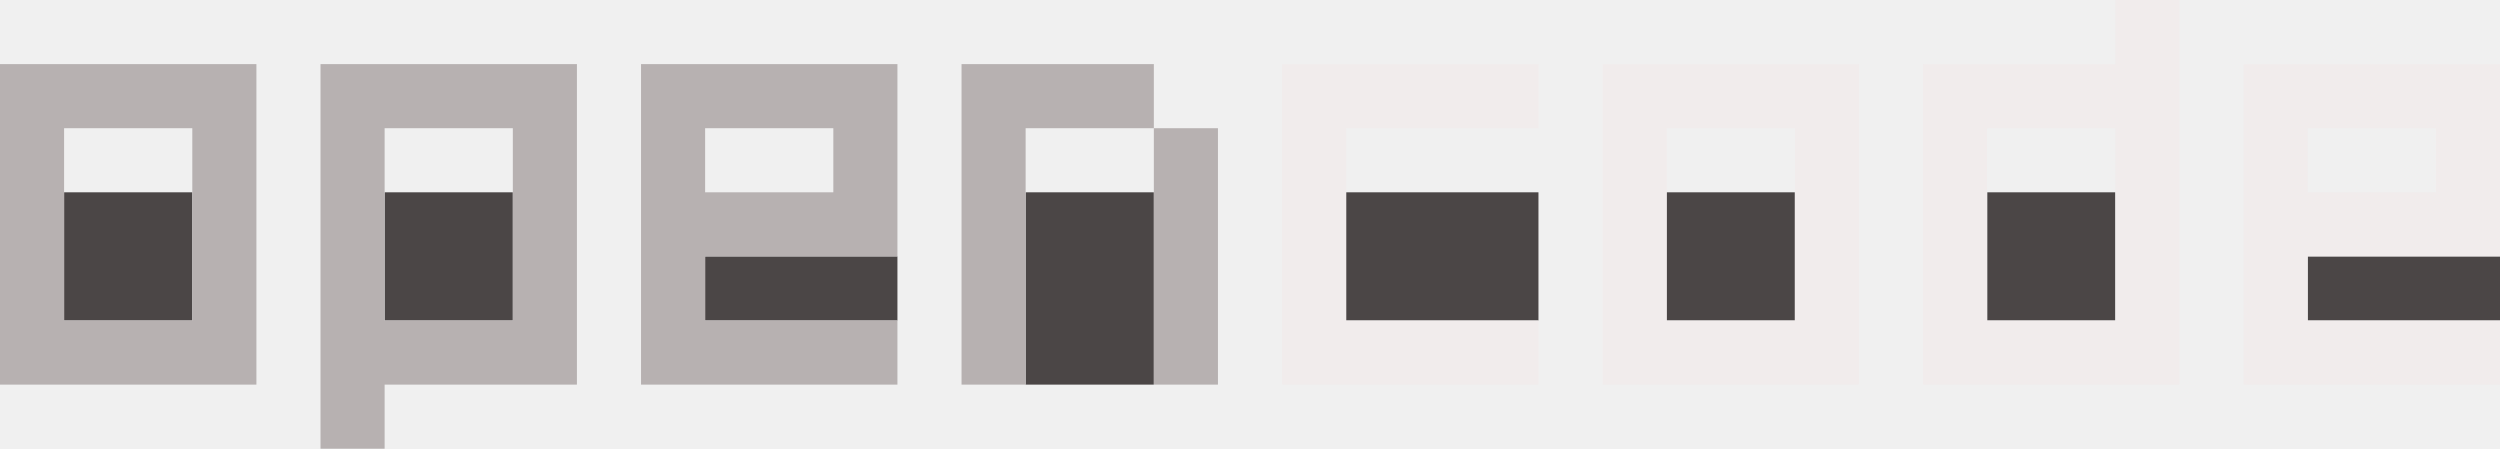
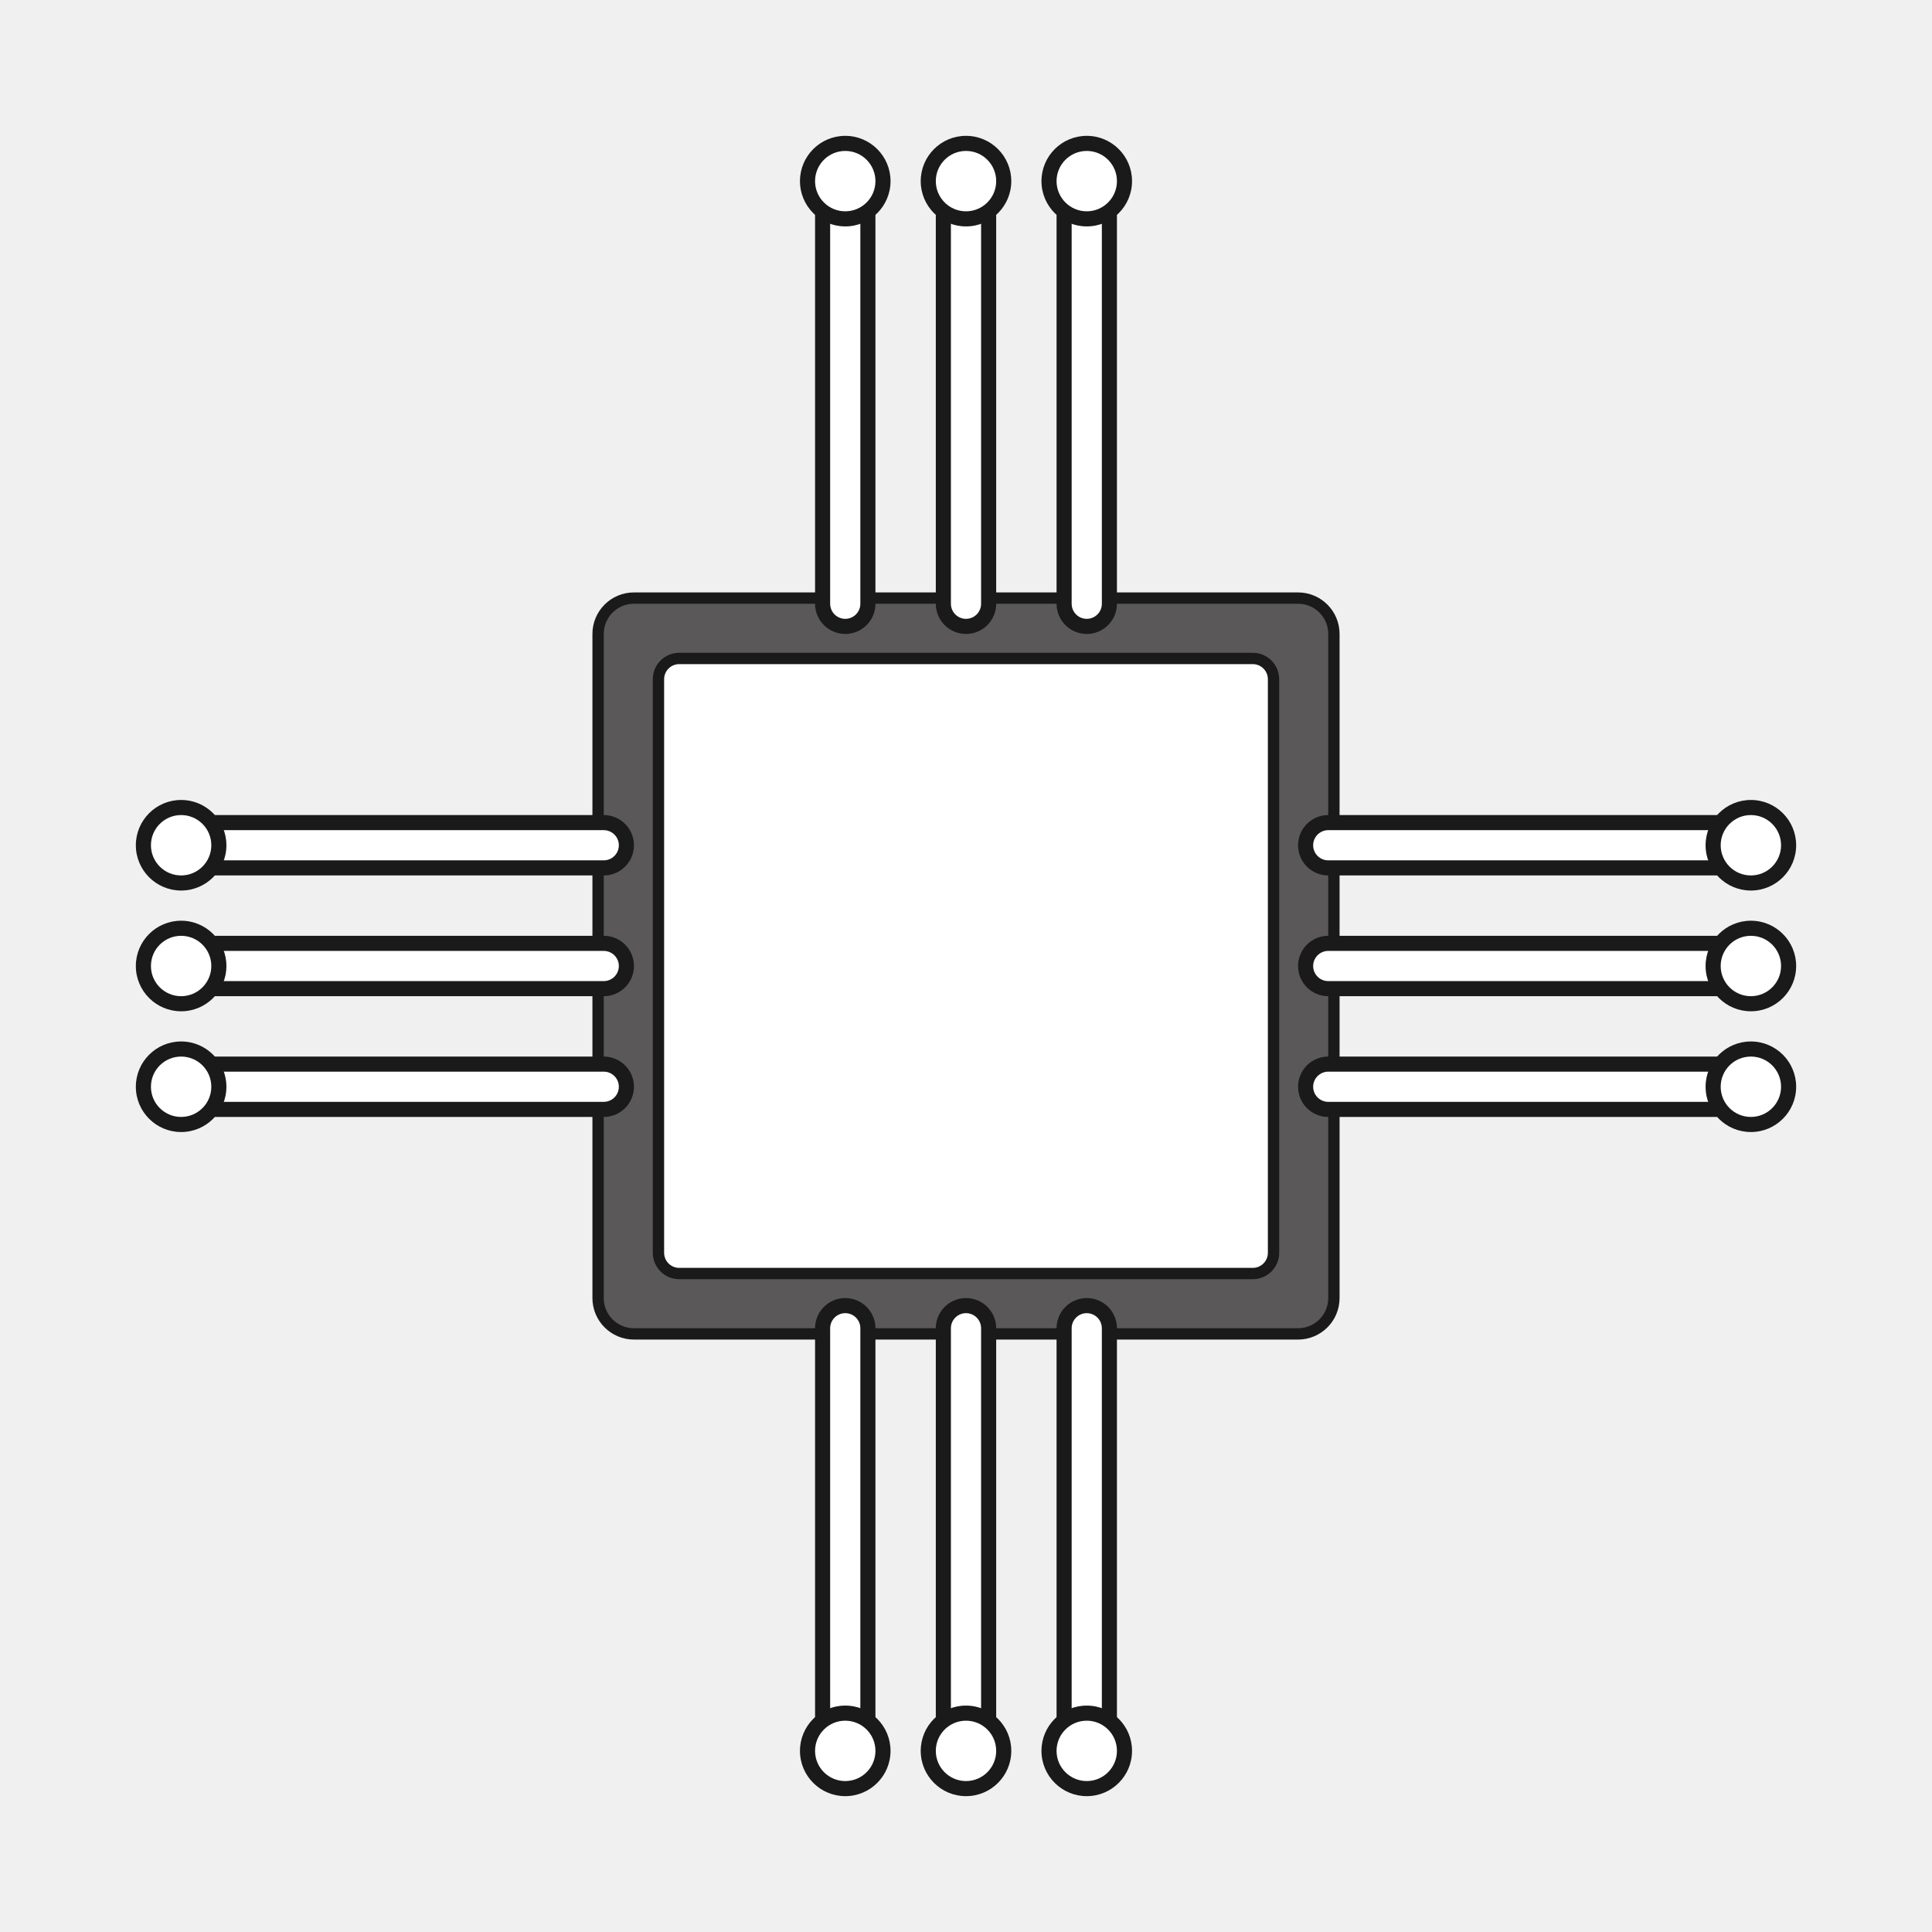
- <svg xmlns="http://www.w3.org/2000/svg" width="234" height="42" viewBox="0 0 234 42" fill="none">
-   <path d="M18 30H6V18H18V30Z" fill="#4B4646" />
-   <path d="M18 12H6V30H18V12ZM24 36H0V6H24V36Z" fill="#B7B1B1" />
-   <path d="M48 30H36V18H48V30Z" fill="#4B4646" />
-   <path d="M36 30H48V12H36V30ZM54 36H36V42H30V6H54V36Z" fill="#B7B1B1" />
-   <path d="M84 24V30H66V24H84Z" fill="#4B4646" />
-   <path d="M84 24H66V30H84V36H60V6H84V24ZM66 18H78V12H66V18Z" fill="#B7B1B1" />
-   <path d="M108 36H96V18H108V36Z" fill="#4B4646" />
-   <path d="M108 12H96V36H90V6H108V12ZM114 36H108V12H114V36Z" fill="#B7B1B1" />
-   <path d="M144 30H126V18H144V30Z" fill="#4B4646" />
-   <path d="M144 12H126V30H144V36H120V6H144V12Z" fill="#F1ECEC" />
-   <path d="M168 30H156V18H168V30Z" fill="#4B4646" />
-   <path d="M168 12H156V30H168V12ZM174 36H150V6H174V36Z" fill="#F1ECEC" />
-   <path d="M198 30H186V18H198V30Z" fill="#4B4646" />
-   <path d="M198 12H186V30H198V12ZM204 36H180V6H198V0H204V36Z" fill="#F1ECEC" />
-   <path d="M234 24V30H216V24H234Z" fill="#4B4646" />
-   <path d="M216 12V18H228V12H216ZM234 24H216V30H234V36H210V6H234V24Z" fill="#F1ECEC" />
+ <svg xmlns="http://www.w3.org/2000/svg" width="512" height="512" viewBox="0 0 512 512">
+   <rect x="160" y="160" width="192" height="192" rx="8" fill="#5A5858" stroke="#1A1A1A" stroke-width="6" paint-order="stroke fill" />
+   <rect x="176" y="176" width="160" height="160" rx="4" fill="white" stroke="#1A1A1A" stroke-width="6" paint-order="stroke fill" />
+   <line x1="224" y1="160" x2="224" y2="56" stroke="#1A1A1A" stroke-width="16" stroke-linecap="round" />
+   <line x1="224" y1="160" x2="224" y2="56" stroke="white" stroke-width="8" stroke-linecap="round" />
+   <circle cx="224" cy="48" r="12" fill="#1A1A1A" />
+   <circle cx="224" cy="48" r="8" fill="white" />
+   <line x1="256" y1="160" x2="256" y2="56" stroke="#1A1A1A" stroke-width="16" stroke-linecap="round" />
+   <line x1="256" y1="160" x2="256" y2="56" stroke="white" stroke-width="8" stroke-linecap="round" />
+   <circle cx="256" cy="48" r="12" fill="#1A1A1A" />
+   <circle cx="256" cy="48" r="8" fill="white" />
+   <line x1="288" y1="160" x2="288" y2="56" stroke="#1A1A1A" stroke-width="16" stroke-linecap="round" />
+   <line x1="288" y1="160" x2="288" y2="56" stroke="white" stroke-width="8" stroke-linecap="round" />
+   <circle cx="288" cy="48" r="12" fill="#1A1A1A" />
+   <circle cx="288" cy="48" r="8" fill="white" />
+   <line x1="224" y1="352" x2="224" y2="456" stroke="#1A1A1A" stroke-width="16" stroke-linecap="round" />
+   <line x1="224" y1="352" x2="224" y2="456" stroke="white" stroke-width="8" stroke-linecap="round" />
+   <circle cx="224" cy="464" r="12" fill="#1A1A1A" />
+   <circle cx="224" cy="464" r="8" fill="white" />
+   <line x1="256" y1="352" x2="256" y2="456" stroke="#1A1A1A" stroke-width="16" stroke-linecap="round" />
+   <line x1="256" y1="352" x2="256" y2="456" stroke="white" stroke-width="8" stroke-linecap="round" />
+   <circle cx="256" cy="464" r="12" fill="#1A1A1A" />
+   <circle cx="256" cy="464" r="8" fill="white" />
+   <line x1="288" y1="352" x2="288" y2="456" stroke="#1A1A1A" stroke-width="16" stroke-linecap="round" />
+   <line x1="288" y1="352" x2="288" y2="456" stroke="white" stroke-width="8" stroke-linecap="round" />
+   <circle cx="288" cy="464" r="12" fill="#1A1A1A" />
+   <circle cx="288" cy="464" r="8" fill="white" />
+   <line x1="160" y1="224" x2="56" y2="224" stroke="#1A1A1A" stroke-width="16" stroke-linecap="round" />
+   <line x1="160" y1="224" x2="56" y2="224" stroke="white" stroke-width="8" stroke-linecap="round" />
+   <circle cx="48" cy="224" r="12" fill="#1A1A1A" />
+   <circle cx="48" cy="224" r="8" fill="white" />
+   <line x1="160" y1="256" x2="56" y2="256" stroke="#1A1A1A" stroke-width="16" stroke-linecap="round" />
+   <line x1="160" y1="256" x2="56" y2="256" stroke="white" stroke-width="8" stroke-linecap="round" />
+   <circle cx="48" cy="256" r="12" fill="#1A1A1A" />
+   <circle cx="48" cy="256" r="8" fill="white" />
+   <line x1="160" y1="288" x2="56" y2="288" stroke="#1A1A1A" stroke-width="16" stroke-linecap="round" />
+   <line x1="160" y1="288" x2="56" y2="288" stroke="white" stroke-width="8" stroke-linecap="round" />
+   <circle cx="48" cy="288" r="12" fill="#1A1A1A" />
+   <circle cx="48" cy="288" r="8" fill="white" />
+   <line x1="352" y1="224" x2="456" y2="224" stroke="#1A1A1A" stroke-width="16" stroke-linecap="round" />
+   <line x1="352" y1="224" x2="456" y2="224" stroke="white" stroke-width="8" stroke-linecap="round" />
+   <circle cx="464" cy="224" r="12" fill="#1A1A1A" />
+   <circle cx="464" cy="224" r="8" fill="white" />
+   <line x1="352" y1="256" x2="456" y2="256" stroke="#1A1A1A" stroke-width="16" stroke-linecap="round" />
+   <line x1="352" y1="256" x2="456" y2="256" stroke="white" stroke-width="8" stroke-linecap="round" />
+   <circle cx="464" cy="256" r="12" fill="#1A1A1A" />
+   <circle cx="464" cy="256" r="8" fill="white" />
+   <line x1="352" y1="288" x2="456" y2="288" stroke="#1A1A1A" stroke-width="16" stroke-linecap="round" />
+   <line x1="352" y1="288" x2="456" y2="288" stroke="white" stroke-width="8" stroke-linecap="round" />
+   <circle cx="464" cy="288" r="12" fill="#1A1A1A" />
+   <circle cx="464" cy="288" r="8" fill="white" />
</svg>
